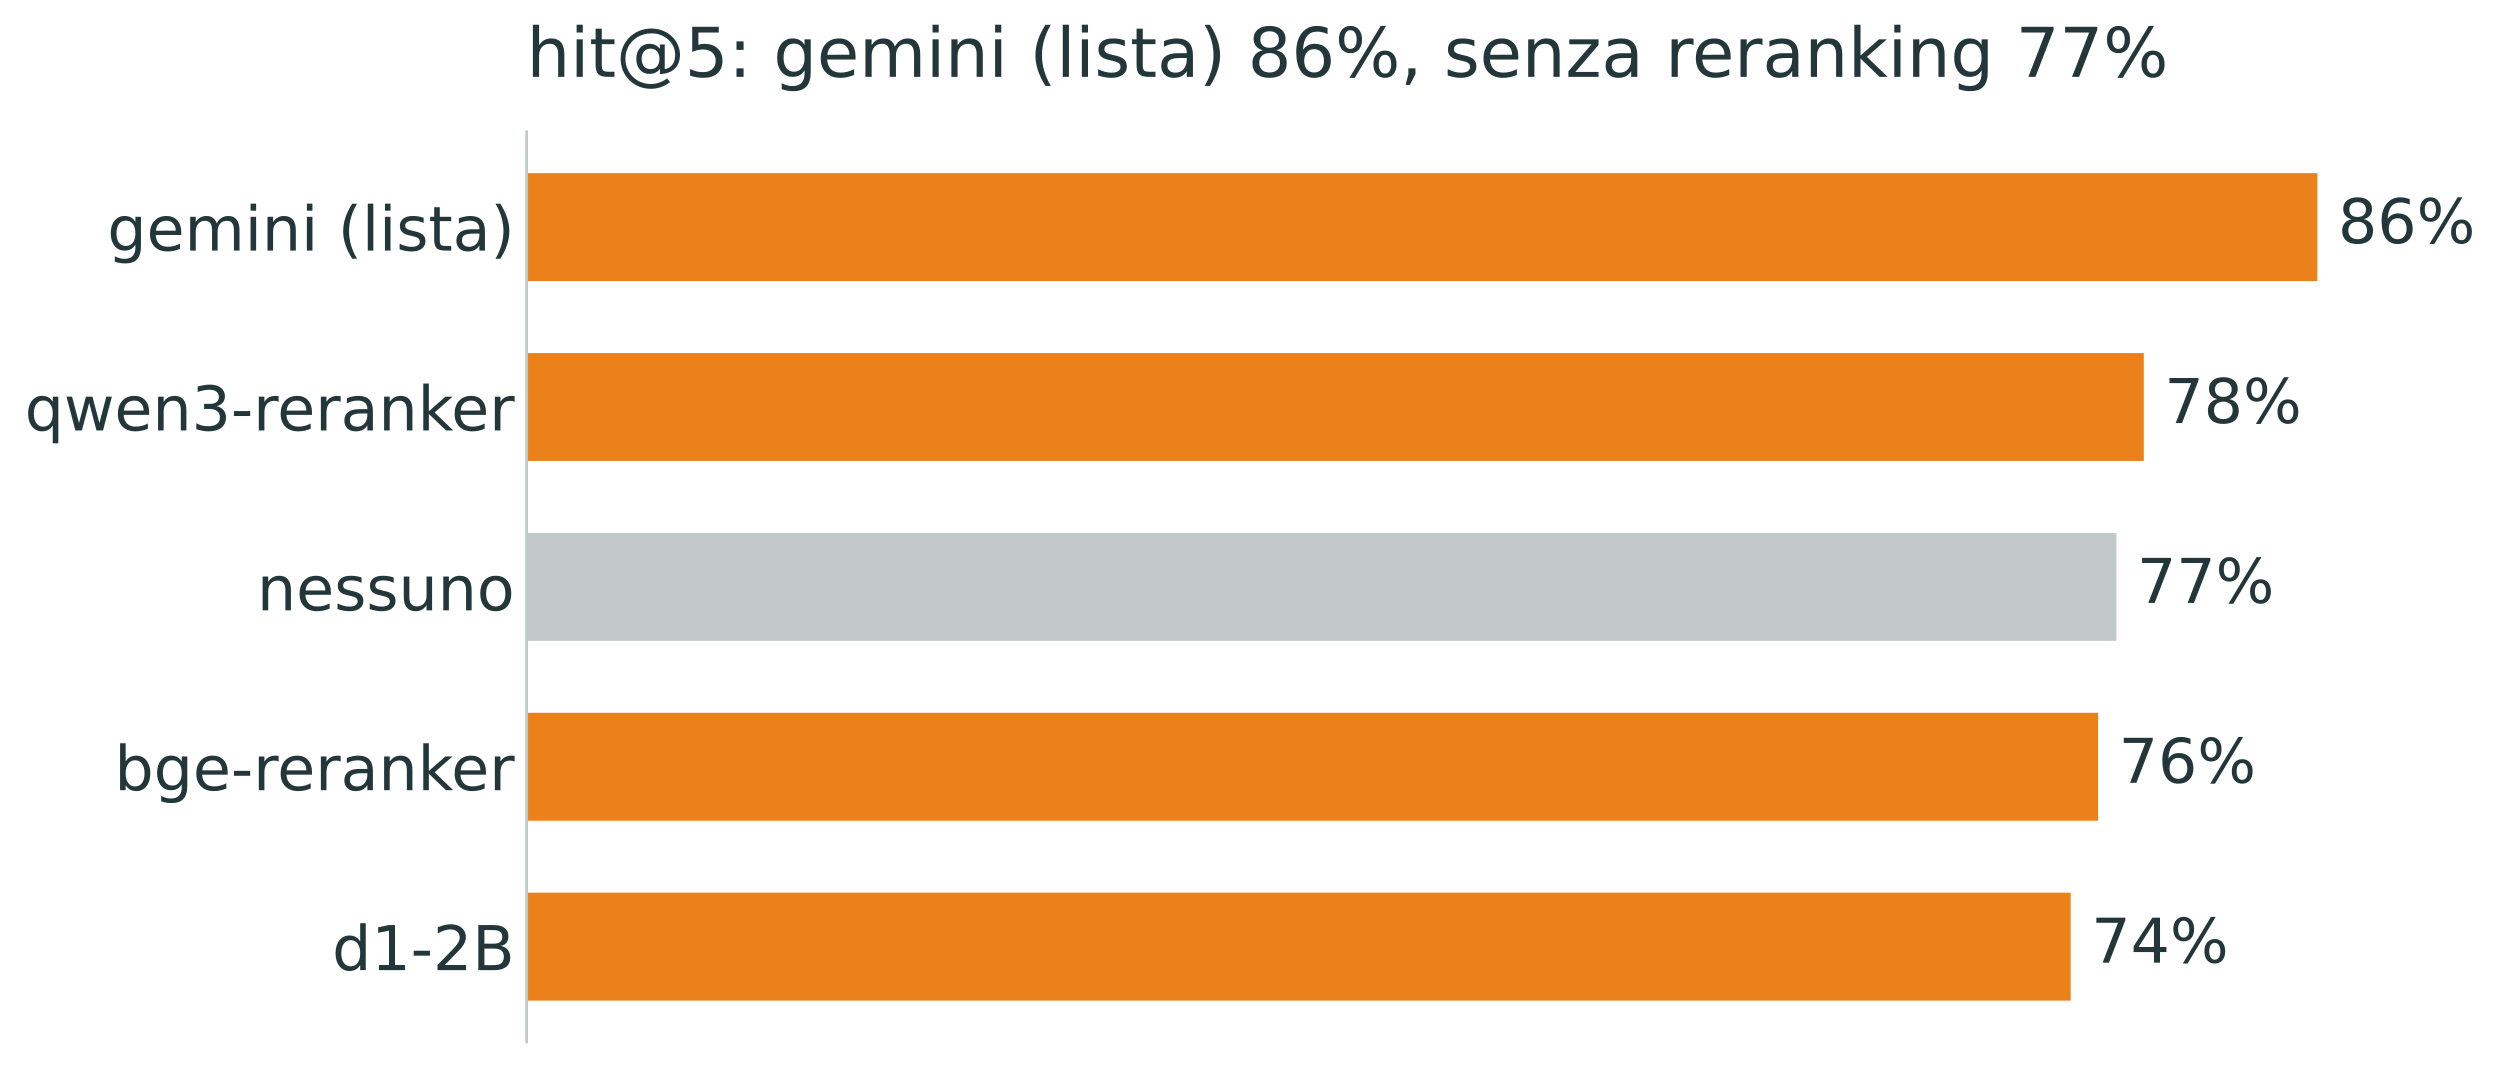
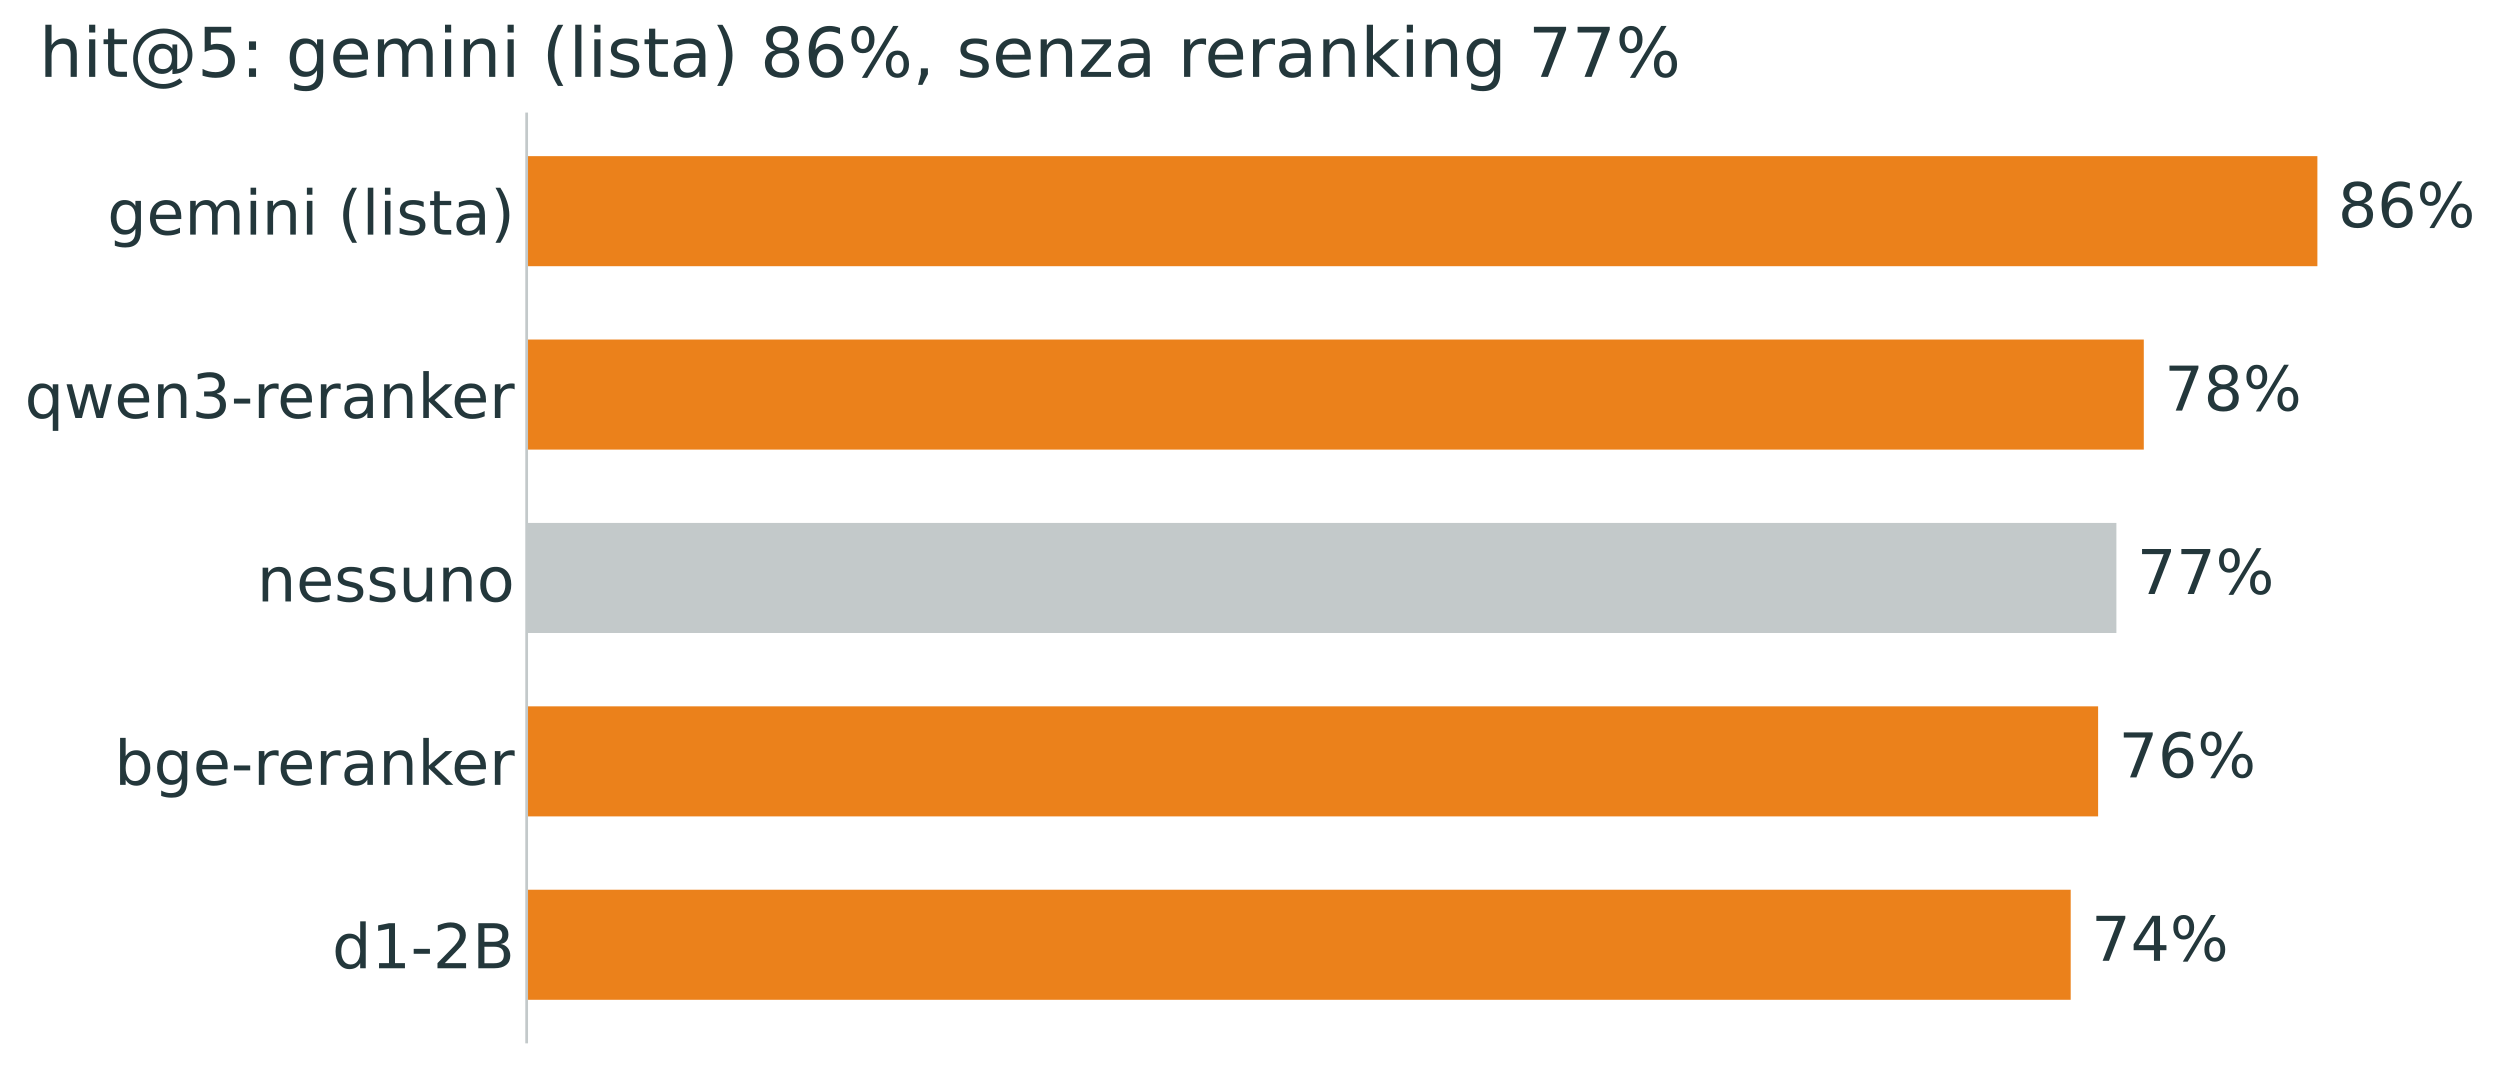
<svg xmlns="http://www.w3.org/2000/svg" xmlns:xlink="http://www.w3.org/1999/xlink" width="728.421pt" height="310.8pt" viewBox="0 0 728.421 310.8" version="1.1">
  <defs>
    <style type="text/css">*{stroke-linejoin: round; stroke-linecap: butt}</style>
  </defs>
  <g id="figure_1">
    <g id="patch_1">
      <path d="M 0 310.8  L 728.421 310.8  L 728.421 0  L 0 0  L 0 310.8  z " style="fill: none" />
    </g>
    <g id="axes_1">
      <g id="patch_2">
-         <path d="M 153.451 303.6  L 701.302 303.6  L 701.302 38.397  L 153.451 38.397  L 153.451 303.6  z " style="fill: none" />
+         <path d="M 153.451 303.6  L 701.302 303.6  L 701.302 33.202  L 153.451 33.202  L 153.451 303.6  z " style="fill: none" />
      </g>
      <g id="patch_3">
-         <path d="M 153.451 50.452  L 675.214 50.452  L 675.214 81.898  L 153.451 81.898  z " clip-path="url(#p392d5b519f)" style="fill: #eb811b" />
+         <path d="M 153.451 45.493  L 675.214 45.493  L 675.214 77.556  L 153.451 77.556  z " clip-path="url(#pfc46cd09df)" style="fill: #eb811b" />
      </g>
      <g id="patch_4">
-         <path d="M 153.451 102.863  L 624.635 102.863  L 624.635 134.31  L 153.451 134.31  z " clip-path="url(#p392d5b519f)" style="fill: #eb811b" />
+         <path d="M 153.451 98.931  L 624.635 98.931  L 624.635 130.994  L 153.451 130.994  z " clip-path="url(#pfc46cd09df)" style="fill: #eb811b" />
      </g>
      <g id="patch_5">
-         <path d="M 153.451 155.275  L 616.649 155.275  L 616.649 186.722  L 153.451 186.722  z " clip-path="url(#p392d5b519f)" style="fill: #c3c9ca" />
+         <path d="M 153.451 152.369  L 616.649 152.369  L 616.649 184.432  L 153.451 184.432  z " clip-path="url(#pfc46cd09df)" style="fill: #c3c9ca" />
      </g>
      <g id="patch_6">
-         <path d="M 153.451 207.686  L 611.324 207.686  L 611.324 239.133  L 153.451 239.133  z " clip-path="url(#p392d5b519f)" style="fill: #eb811b" />
+         <path d="M 153.451 205.808  L 611.324 205.808  L 611.324 237.87  L 153.451 237.87  z " clip-path="url(#pfc46cd09df)" style="fill: #eb811b" />
      </g>
      <g id="patch_7">
-         <path d="M 153.451 260.098  L 603.338 260.098  L 603.338 291.545  L 153.451 291.545  z " clip-path="url(#p392d5b519f)" style="fill: #eb811b" />
+         <path d="M 153.451 259.246  L 603.338 259.246  L 603.338 291.309  L 153.451 291.309  z " clip-path="url(#pfc46cd09df)" style="fill: #eb811b" />
      </g>
      <g id="matplotlib.axis_1">
        <g id="ytick_1">
          <g id="line2d_1" />
          <g id="text_1">
-             <g style="fill: #23373b" transform="translate(31.275 73.01361) scale(0.18 -0.18)">
+             <g style="fill: #23373b" transform="translate(31.275 68.3629) scale(0.18 -0.18)">
              <defs>
                <path id="DejaVuSans-4a" d="M 2906 1791  Q 2906 2416 2648 2759  Q 2391 3103 1925 3103  Q 1463 3103 1205 2759  Q 947 2416 947 1791  Q 947 1169 1205 825  Q 1463 481 1925 481  Q 2391 481 2648 825  Q 2906 1169 2906 1791  z M 3481 434  Q 3481 -459 3084 -895  Q 2688 -1331 1869 -1331  Q 1566 -1331 1297 -1286  Q 1028 -1241 775 -1147  L 775 -588  Q 1028 -725 1275 -790  Q 1522 -856 1778 -856  Q 2344 -856 2625 -561  Q 2906 -266 2906 331  L 2906 616  Q 2728 306 2450 153  Q 2172 0 1784 0  Q 1141 0 747 490  Q 353 981 353 1791  Q 353 2603 747 3093  Q 1141 3584 1784 3584  Q 2172 3584 2450 3431  Q 2728 3278 2906 2969  L 2906 3500  L 3481 3500  L 3481 434  z " transform="scale(0.015625)" />
                <path id="DejaVuSans-48" d="M 3597 1894  L 3597 1613  L 953 1613  Q 991 1019 1311 708  Q 1631 397 2203 397  Q 2534 397 2845 478  Q 3156 559 3463 722  L 3463 178  Q 3153 47 2828 -22  Q 2503 -91 2169 -91  Q 1331 -91 842 396  Q 353 884 353 1716  Q 353 2575 817 3079  Q 1281 3584 2069 3584  Q 2775 3584 3186 3129  Q 3597 2675 3597 1894  z M 3022 2063  Q 3016 2534 2758 2815  Q 2500 3097 2075 3097  Q 1594 3097 1305 2825  Q 1016 2553 972 2059  L 3022 2063  z " transform="scale(0.015625)" />
                <path id="DejaVuSans-50" d="M 3328 2828  Q 3544 3216 3844 3400  Q 4144 3584 4550 3584  Q 5097 3584 5394 3201  Q 5691 2819 5691 2113  L 5691 0  L 5113 0  L 5113 2094  Q 5113 2597 4934 2840  Q 4756 3084 4391 3084  Q 3944 3084 3684 2787  Q 3425 2491 3425 1978  L 3425 0  L 2847 0  L 2847 2094  Q 2847 2600 2669 2842  Q 2491 3084 2119 3084  Q 1678 3084 1418 2786  Q 1159 2488 1159 1978  L 1159 0  L 581 0  L 581 3500  L 1159 3500  L 1159 2956  Q 1356 3278 1631 3431  Q 1906 3584 2284 3584  Q 2666 3584 2933 3390  Q 3200 3197 3328 2828  z " transform="scale(0.015625)" />
                <path id="DejaVuSans-4c" d="M 603 3500  L 1178 3500  L 1178 0  L 603 0  L 603 3500  z M 603 4863  L 1178 4863  L 1178 4134  L 603 4134  L 603 4863  z " transform="scale(0.015625)" />
                <path id="DejaVuSans-51" d="M 3513 2113  L 3513 0  L 2938 0  L 2938 2094  Q 2938 2591 2744 2837  Q 2550 3084 2163 3084  Q 1697 3084 1428 2787  Q 1159 2491 1159 1978  L 1159 0  L 581 0  L 581 3500  L 1159 3500  L 1159 2956  Q 1366 3272 1645 3428  Q 1925 3584 2291 3584  Q 2894 3584 3203 3211  Q 3513 2838 3513 2113  z " transform="scale(0.015625)" />
                <path id="DejaVuSans-3" transform="scale(0.015625)" />
                <path id="DejaVuSans-b" d="M 1984 4856  Q 1566 4138 1362 3434  Q 1159 2731 1159 2009  Q 1159 1288 1364 580  Q 1569 -128 1984 -844  L 1484 -844  Q 1016 -109 783 600  Q 550 1309 550 2009  Q 550 2706 781 3412  Q 1013 4119 1484 4856  L 1984 4856  z " transform="scale(0.015625)" />
                <path id="DejaVuSans-4f" d="M 603 4863  L 1178 4863  L 1178 0  L 603 0  L 603 4863  z " transform="scale(0.015625)" />
                <path id="DejaVuSans-56" d="M 2834 3397  L 2834 2853  Q 2591 2978 2328 3040  Q 2066 3103 1784 3103  Q 1356 3103 1142 2972  Q 928 2841 928 2578  Q 928 2378 1081 2264  Q 1234 2150 1697 2047  L 1894 2003  Q 2506 1872 2764 1633  Q 3022 1394 3022 966  Q 3022 478 2636 193  Q 2250 -91 1575 -91  Q 1294 -91 989 -36  Q 684 19 347 128  L 347 722  Q 666 556 975 473  Q 1284 391 1588 391  Q 1994 391 2212 530  Q 2431 669 2431 922  Q 2431 1156 2273 1281  Q 2116 1406 1581 1522  L 1381 1569  Q 847 1681 609 1914  Q 372 2147 372 2553  Q 372 3047 722 3315  Q 1072 3584 1716 3584  Q 2034 3584 2315 3537  Q 2597 3491 2834 3397  z " transform="scale(0.015625)" />
                <path id="DejaVuSans-57" d="M 1172 4494  L 1172 3500  L 2356 3500  L 2356 3053  L 1172 3053  L 1172 1153  Q 1172 725 1289 603  Q 1406 481 1766 481  L 2356 481  L 2356 0  L 1766 0  Q 1100 0 847 248  Q 594 497 594 1153  L 594 3053  L 172 3053  L 172 3500  L 594 3500  L 594 4494  L 1172 4494  z " transform="scale(0.015625)" />
                <path id="DejaVuSans-44" d="M 2194 1759  Q 1497 1759 1228 1600  Q 959 1441 959 1056  Q 959 750 1161 570  Q 1363 391 1709 391  Q 2188 391 2477 730  Q 2766 1069 2766 1631  L 2766 1759  L 2194 1759  z M 3341 1997  L 3341 0  L 2766 0  L 2766 531  Q 2569 213 2275 61  Q 1981 -91 1556 -91  Q 1019 -91 701 211  Q 384 513 384 1019  Q 384 1609 779 1909  Q 1175 2209 1959 2209  L 2766 2209  L 2766 2266  Q 2766 2663 2505 2880  Q 2244 3097 1772 3097  Q 1472 3097 1187 3025  Q 903 2953 641 2809  L 641 3341  Q 956 3463 1253 3523  Q 1550 3584 1831 3584  Q 2591 3584 2966 3190  Q 3341 2797 3341 1997  z " transform="scale(0.015625)" />
                <path id="DejaVuSans-c" d="M 513 4856  L 1013 4856  Q 1481 4119 1714 3412  Q 1947 2706 1947 2009  Q 1947 1309 1714 600  Q 1481 -109 1013 -844  L 513 -844  Q 928 -128 1133 580  Q 1338 1288 1338 2009  Q 1338 2731 1133 3434  Q 928 4138 513 4856  z " transform="scale(0.015625)" />
              </defs>
              <use xlink:href="#DejaVuSans-4a" />
              <use xlink:href="#DejaVuSans-48" transform="translate(63.48438 0)" />
              <use xlink:href="#DejaVuSans-50" transform="translate(125.0156 0)" />
              <use xlink:href="#DejaVuSans-4c" transform="translate(222.4219 0)" />
              <use xlink:href="#DejaVuSans-51" transform="translate(250.2031 0)" />
              <use xlink:href="#DejaVuSans-4c" transform="translate(313.5781 0)" />
              <use xlink:href="#DejaVuSans-3" transform="translate(341.3594 0)" />
              <use xlink:href="#DejaVuSans-b" transform="translate(373.1406 0)" />
              <use xlink:href="#DejaVuSans-4f" transform="translate(412.1562 0)" />
              <use xlink:href="#DejaVuSans-4c" transform="translate(439.9375 0)" />
              <use xlink:href="#DejaVuSans-56" transform="translate(467.7188 0)" />
              <use xlink:href="#DejaVuSans-57" transform="translate(519.8125 0)" />
              <use xlink:href="#DejaVuSans-44" transform="translate(559.0156 0)" />
              <use xlink:href="#DejaVuSans-c" transform="translate(620.2969 0)" />
            </g>
          </g>
        </g>
        <g id="ytick_2">
          <g id="line2d_2" />
          <g id="text_2">
-             <g style="fill: #23373b" transform="translate(7.2 125.4252) scale(0.18 -0.18)">
+             <g style="fill: #23373b" transform="translate(7.2 121.8011) scale(0.18 -0.18)">
              <defs>
                <path id="DejaVuSans-54" d="M 947 1747  Q 947 1113 1208 752  Q 1469 391 1925 391  Q 2381 391 2643 752  Q 2906 1113 2906 1747  Q 2906 2381 2643 2742  Q 2381 3103 1925 3103  Q 1469 3103 1208 2742  Q 947 2381 947 1747  z M 2906 525  Q 2725 213 2448 61  Q 2172 -91 1784 -91  Q 1150 -91 751 415  Q 353 922 353 1747  Q 353 2572 751 3078  Q 1150 3584 1784 3584  Q 2172 3584 2448 3432  Q 2725 3281 2906 2969  L 2906 3500  L 3481 3500  L 3481 -1331  L 2906 -1331  L 2906 525  z " transform="scale(0.015625)" />
                <path id="DejaVuSans-5a" d="M 269 3500  L 844 3500  L 1563 769  L 2278 3500  L 2956 3500  L 3675 769  L 4391 3500  L 4966 3500  L 4050 0  L 3372 0  L 2619 2869  L 1863 0  L 1184 0  L 269 3500  z " transform="scale(0.015625)" />
                <path id="DejaVuSans-16" d="M 2597 2516  Q 3050 2419 3304 2112  Q 3559 1806 3559 1356  Q 3559 666 3084 287  Q 2609 -91 1734 -91  Q 1441 -91 1130 -33  Q 819 25 488 141  L 488 750  Q 750 597 1062 519  Q 1375 441 1716 441  Q 2309 441 2620 675  Q 2931 909 2931 1356  Q 2931 1769 2642 2001  Q 2353 2234 1838 2234  L 1294 2234  L 1294 2753  L 1863 2753  Q 2328 2753 2575 2939  Q 2822 3125 2822 3475  Q 2822 3834 2567 4026  Q 2313 4219 1838 4219  Q 1578 4219 1281 4162  Q 984 4106 628 3988  L 628 4550  Q 988 4650 1302 4700  Q 1616 4750 1894 4750  Q 2613 4750 3031 4423  Q 3450 4097 3450 3541  Q 3450 3153 3228 2886  Q 3006 2619 2597 2516  z " transform="scale(0.015625)" />
                <path id="DejaVuSans-10" d="M 313 2009  L 1997 2009  L 1997 1497  L 313 1497  L 313 2009  z " transform="scale(0.015625)" />
                <path id="DejaVuSans-55" d="M 2631 2963  Q 2534 3019 2420 3045  Q 2306 3072 2169 3072  Q 1681 3072 1420 2755  Q 1159 2438 1159 1844  L 1159 0  L 581 0  L 581 3500  L 1159 3500  L 1159 2956  Q 1341 3275 1631 3429  Q 1922 3584 2338 3584  Q 2397 3584 2469 3576  Q 2541 3569 2628 3553  L 2631 2963  z " transform="scale(0.015625)" />
                <path id="DejaVuSans-4e" d="M 581 4863  L 1159 4863  L 1159 1991  L 2875 3500  L 3609 3500  L 1753 1863  L 3688 0  L 2938 0  L 1159 1709  L 1159 0  L 581 0  L 581 4863  z " transform="scale(0.015625)" />
              </defs>
              <use xlink:href="#DejaVuSans-54" />
              <use xlink:href="#DejaVuSans-5a" transform="translate(63.48438 0)" />
              <use xlink:href="#DejaVuSans-48" transform="translate(145.2656 0)" />
              <use xlink:href="#DejaVuSans-51" transform="translate(206.7969 0)" />
              <use xlink:href="#DejaVuSans-16" transform="translate(270.1719 0)" />
              <use xlink:href="#DejaVuSans-10" transform="translate(333.7969 0)" />
              <use xlink:href="#DejaVuSans-55" transform="translate(369.875 0)" />
              <use xlink:href="#DejaVuSans-48" transform="translate(408.7812 0)" />
              <use xlink:href="#DejaVuSans-55" transform="translate(470.3125 0)" />
              <use xlink:href="#DejaVuSans-44" transform="translate(511.4219 0)" />
              <use xlink:href="#DejaVuSans-51" transform="translate(572.7031 0)" />
              <use xlink:href="#DejaVuSans-4e" transform="translate(636.0781 0)" />
              <use xlink:href="#DejaVuSans-48" transform="translate(690.4219 0)" />
              <use xlink:href="#DejaVuSans-55" transform="translate(751.9531 0)" />
            </g>
          </g>
        </g>
        <g id="ytick_3">
          <g id="line2d_3" />
          <g id="text_3">
-             <g style="fill: #23373b" transform="translate(74.88563 177.8361) scale(0.18 -0.18)">
+             <g style="fill: #23373b" transform="translate(74.88563 175.2387) scale(0.18 -0.18)">
              <defs>
                <path id="DejaVuSans-58" d="M 544 1381  L 544 3500  L 1119 3500  L 1119 1403  Q 1119 906 1312 657  Q 1506 409 1894 409  Q 2359 409 2629 706  Q 2900 1003 2900 1516  L 2900 3500  L 3475 3500  L 3475 0  L 2900 0  L 2900 538  Q 2691 219 2414 64  Q 2138 -91 1772 -91  Q 1169 -91 856 284  Q 544 659 544 1381  z M 1991 3584  L 1991 3584  z " transform="scale(0.015625)" />
                <path id="DejaVuSans-52" d="M 1959 3097  Q 1497 3097 1228 2736  Q 959 2375 959 1747  Q 959 1119 1226 758  Q 1494 397 1959 397  Q 2419 397 2687 759  Q 2956 1122 2956 1747  Q 2956 2369 2687 2733  Q 2419 3097 1959 3097  z M 1959 3584  Q 2709 3584 3137 3096  Q 3566 2609 3566 1747  Q 3566 888 3137 398  Q 2709 -91 1959 -91  Q 1206 -91 779 398  Q 353 888 353 1747  Q 353 2609 779 3096  Q 1206 3584 1959 3584  z " transform="scale(0.015625)" />
              </defs>
              <use xlink:href="#DejaVuSans-51" />
              <use xlink:href="#DejaVuSans-48" transform="translate(63.375 0)" />
              <use xlink:href="#DejaVuSans-56" transform="translate(124.9062 0)" />
              <use xlink:href="#DejaVuSans-56" transform="translate(177 0)" />
              <use xlink:href="#DejaVuSans-58" transform="translate(229.0938 0)" />
              <use xlink:href="#DejaVuSans-51" transform="translate(292.4688 0)" />
              <use xlink:href="#DejaVuSans-52" transform="translate(355.8438 0)" />
            </g>
          </g>
        </g>
        <g id="ytick_4">
          <g id="line2d_4" />
          <g id="text_4">
-             <g style="fill: #23373b" transform="translate(33.35344 230.2484) scale(0.18 -0.18)">
+             <g style="fill: #23373b" transform="translate(33.35344 228.6776) scale(0.18 -0.18)">
              <defs>
                <path id="DejaVuSans-45" d="M 3116 1747  Q 3116 2381 2855 2742  Q 2594 3103 2138 3103  Q 1681 3103 1420 2742  Q 1159 2381 1159 1747  Q 1159 1113 1420 752  Q 1681 391 2138 391  Q 2594 391 2855 752  Q 3116 1113 3116 1747  z M 1159 2969  Q 1341 3281 1617 3432  Q 1894 3584 2278 3584  Q 2916 3584 3314 3078  Q 3713 2572 3713 1747  Q 3713 922 3314 415  Q 2916 -91 2278 -91  Q 1894 -91 1617 61  Q 1341 213 1159 525  L 1159 0  L 581 0  L 581 4863  L 1159 4863  L 1159 2969  z " transform="scale(0.015625)" />
              </defs>
              <use xlink:href="#DejaVuSans-45" />
              <use xlink:href="#DejaVuSans-4a" transform="translate(63.48438 0)" />
              <use xlink:href="#DejaVuSans-48" transform="translate(126.9688 0)" />
              <use xlink:href="#DejaVuSans-10" transform="translate(188.5 0)" />
              <use xlink:href="#DejaVuSans-55" transform="translate(224.5781 0)" />
              <use xlink:href="#DejaVuSans-48" transform="translate(263.4844 0)" />
              <use xlink:href="#DejaVuSans-55" transform="translate(325.0156 0)" />
              <use xlink:href="#DejaVuSans-44" transform="translate(366.125 0)" />
              <use xlink:href="#DejaVuSans-51" transform="translate(427.4062 0)" />
              <use xlink:href="#DejaVuSans-4e" transform="translate(490.7812 0)" />
              <use xlink:href="#DejaVuSans-48" transform="translate(545.125 0)" />
              <use xlink:href="#DejaVuSans-55" transform="translate(606.6562 0)" />
            </g>
          </g>
        </g>
        <g id="ytick_5">
          <g id="line2d_5" />
          <g id="text_5">
-             <g style="fill: #23373b" transform="translate(96.77531 282.66) scale(0.18 -0.18)">
+             <g style="fill: #23373b" transform="translate(96.77531 282.1158) scale(0.18 -0.18)">
              <defs>
                <path id="DejaVuSans-47" d="M 2906 2969  L 2906 4863  L 3481 4863  L 3481 0  L 2906 0  L 2906 525  Q 2725 213 2448 61  Q 2172 -91 1784 -91  Q 1150 -91 751 415  Q 353 922 353 1747  Q 353 2572 751 3078  Q 1150 3584 1784 3584  Q 2172 3584 2448 3432  Q 2725 3281 2906 2969  z M 947 1747  Q 947 1113 1208 752  Q 1469 391 1925 391  Q 2381 391 2643 752  Q 2906 1113 2906 1747  Q 2906 2381 2643 2742  Q 2381 3103 1925 3103  Q 1469 3103 1208 2742  Q 947 2381 947 1747  z " transform="scale(0.015625)" />
                <path id="DejaVuSans-14" d="M 794 531  L 1825 531  L 1825 4091  L 703 3866  L 703 4441  L 1819 4666  L 2450 4666  L 2450 531  L 3481 531  L 3481 0  L 794 0  L 794 531  z " transform="scale(0.015625)" />
                <path id="DejaVuSans-15" d="M 1228 531  L 3431 531  L 3431 0  L 469 0  L 469 531  Q 828 903 1448 1529  Q 2069 2156 2228 2338  Q 2531 2678 2651 2914  Q 2772 3150 2772 3378  Q 2772 3750 2511 3984  Q 2250 4219 1831 4219  Q 1534 4219 1204 4116  Q 875 4013 500 3803  L 500 4441  Q 881 4594 1212 4672  Q 1544 4750 1819 4750  Q 2544 4750 2975 4387  Q 3406 4025 3406 3419  Q 3406 3131 3298 2873  Q 3191 2616 2906 2266  Q 2828 2175 2409 1742  Q 1991 1309 1228 531  z " transform="scale(0.015625)" />
                <path id="DejaVuSans-25" d="M 1259 2228  L 1259 519  L 2272 519  Q 2781 519 3026 730  Q 3272 941 3272 1375  Q 3272 1813 3026 2020  Q 2781 2228 2272 2228  L 1259 2228  z M 1259 4147  L 1259 2741  L 2194 2741  Q 2656 2741 2882 2914  Q 3109 3088 3109 3444  Q 3109 3797 2882 3972  Q 2656 4147 2194 4147  L 1259 4147  z M 628 4666  L 2241 4666  Q 2963 4666 3353 4366  Q 3744 4066 3744 3513  Q 3744 3084 3544 2831  Q 3344 2578 2956 2516  Q 3422 2416 3680 2098  Q 3938 1781 3938 1306  Q 3938 681 3513 340  Q 3088 0 2303 0  L 628 0  L 628 4666  z " transform="scale(0.015625)" />
              </defs>
              <use xlink:href="#DejaVuSans-47" />
              <use xlink:href="#DejaVuSans-14" transform="translate(63.48438 0)" />
              <use xlink:href="#DejaVuSans-10" transform="translate(127.1094 0)" />
              <use xlink:href="#DejaVuSans-15" transform="translate(163.1875 0)" />
              <use xlink:href="#DejaVuSans-25" transform="translate(226.8125 0)" />
            </g>
          </g>
        </g>
      </g>
      <g id="patch_8">
-         <path d="M 153.451 303.6  L 153.451 38.397  " style="fill: none; stroke: #c3c9ca; stroke-width: 0.8; stroke-linejoin: miter; stroke-linecap: square" />
+         <path d="M 153.451 303.6  L 153.451 33.202  " style="fill: none; stroke: #c3c9ca; stroke-width: 0.8; stroke-linejoin: miter; stroke-linecap: square" />
      </g>
      <g id="text_6">
-         <g style="fill: #23373b" transform="translate(681.2137 70.8508) scale(0.18 -0.18)">
+         <g style="fill: #23373b" transform="translate(681.2137 66.20009) scale(0.18 -0.18)">
          <defs>
            <path id="DejaVuSans-1b" d="M 2034 2216  Q 1584 2216 1326 1975  Q 1069 1734 1069 1313  Q 1069 891 1326 650  Q 1584 409 2034 409  Q 2484 409 2743 651  Q 3003 894 3003 1313  Q 3003 1734 2745 1975  Q 2488 2216 2034 2216  z M 1403 2484  Q 997 2584 770 2862  Q 544 3141 544 3541  Q 544 4100 942 4425  Q 1341 4750 2034 4750  Q 2731 4750 3128 4425  Q 3525 4100 3525 3541  Q 3525 3141 3298 2862  Q 3072 2584 2669 2484  Q 3125 2378 3379 2068  Q 3634 1759 3634 1313  Q 3634 634 3220 271  Q 2806 -91 2034 -91  Q 1263 -91 848 271  Q 434 634 434 1313  Q 434 1759 690 2068  Q 947 2378 1403 2484  z M 1172 3481  Q 1172 3119 1398 2916  Q 1625 2713 2034 2713  Q 2441 2713 2670 2916  Q 2900 3119 2900 3481  Q 2900 3844 2670 4047  Q 2441 4250 2034 4250  Q 1625 4250 1398 4047  Q 1172 3844 1172 3481  z " transform="scale(0.015625)" />
            <path id="DejaVuSans-19" d="M 2113 2584  Q 1688 2584 1439 2293  Q 1191 2003 1191 1497  Q 1191 994 1439 701  Q 1688 409 2113 409  Q 2538 409 2786 701  Q 3034 994 3034 1497  Q 3034 2003 2786 2293  Q 2538 2584 2113 2584  z M 3366 4563  L 3366 3988  Q 3128 4100 2886 4159  Q 2644 4219 2406 4219  Q 1781 4219 1451 3797  Q 1122 3375 1075 2522  Q 1259 2794 1537 2939  Q 1816 3084 2150 3084  Q 2853 3084 3261 2657  Q 3669 2231 3669 1497  Q 3669 778 3244 343  Q 2819 -91 2113 -91  Q 1303 -91 875 529  Q 447 1150 447 2328  Q 447 3434 972 4092  Q 1497 4750 2381 4750  Q 2619 4750 2861 4703  Q 3103 4656 3366 4563  z " transform="scale(0.015625)" />
            <path id="DejaVuSans-8" d="M 4653 2053  Q 4381 2053 4226 1822  Q 4072 1591 4072 1178  Q 4072 772 4226 539  Q 4381 306 4653 306  Q 4919 306 5073 539  Q 5228 772 5228 1178  Q 5228 1588 5073 1820  Q 4919 2053 4653 2053  z M 4653 2450  Q 5147 2450 5437 2106  Q 5728 1763 5728 1178  Q 5728 594 5436 251  Q 5144 -91 4653 -91  Q 4153 -91 3862 251  Q 3572 594 3572 1178  Q 3572 1766 3864 2108  Q 4156 2450 4653 2450  z M 1428 4353  Q 1159 4353 1004 4120  Q 850 3888 850 3481  Q 850 3069 1003 2837  Q 1156 2606 1428 2606  Q 1700 2606 1854 2837  Q 2009 3069 2009 3481  Q 2009 3884 1853 4118  Q 1697 4353 1428 4353  z M 4250 4750  L 4750 4750  L 1831 -91  L 1331 -91  L 4250 4750  z M 1428 4750  Q 1922 4750 2215 4408  Q 2509 4066 2509 3481  Q 2509 2891 2217 2550  Q 1925 2209 1428 2209  Q 931 2209 642 2551  Q 353 2894 353 3481  Q 353 4063 643 4406  Q 934 4750 1428 4750  z " transform="scale(0.015625)" />
          </defs>
          <use xlink:href="#DejaVuSans-1b" />
          <use xlink:href="#DejaVuSans-19" transform="translate(63.625 0)" />
          <use xlink:href="#DejaVuSans-8" transform="translate(127.25 0)" />
        </g>
      </g>
      <g id="text_7">
-         <g style="fill: #23373b" transform="translate(630.6347 123.2624) scale(0.18 -0.18)">
+         <g style="fill: #23373b" transform="translate(630.6347 119.6383) scale(0.18 -0.18)">
          <defs>
            <path id="DejaVuSans-1a" d="M 525 4666  L 3525 4666  L 3525 4397  L 1831 0  L 1172 0  L 2766 4134  L 525 4134  L 525 4666  z " transform="scale(0.015625)" />
          </defs>
          <use xlink:href="#DejaVuSans-1a" />
          <use xlink:href="#DejaVuSans-1b" transform="translate(63.625 0)" />
          <use xlink:href="#DejaVuSans-8" transform="translate(127.25 0)" />
        </g>
      </g>
      <g id="text_8">
-         <g style="fill: #23373b" transform="translate(622.6485 175.674) scale(0.18 -0.18)">
+         <g style="fill: #23373b" transform="translate(622.6485 173.0766) scale(0.18 -0.18)">
          <use xlink:href="#DejaVuSans-1a" />
          <use xlink:href="#DejaVuSans-1a" transform="translate(63.625 0)" />
          <use xlink:href="#DejaVuSans-8" transform="translate(127.25 0)" />
        </g>
      </g>
      <g id="text_9">
-         <g style="fill: #23373b" transform="translate(617.3244 228.0856) scale(0.18 -0.18)">
+         <g style="fill: #23373b" transform="translate(617.3244 226.5148) scale(0.18 -0.18)">
          <use xlink:href="#DejaVuSans-1a" />
          <use xlink:href="#DejaVuSans-19" transform="translate(63.625 0)" />
          <use xlink:href="#DejaVuSans-8" transform="translate(127.25 0)" />
        </g>
      </g>
      <g id="text_10">
-         <g style="fill: #23373b" transform="translate(609.3382 280.4972) scale(0.18 -0.18)">
+         <g style="fill: #23373b" transform="translate(609.3382 279.953) scale(0.18 -0.18)">
          <defs>
            <path id="DejaVuSans-17" d="M 2419 4116  L 825 1625  L 2419 1625  L 2419 4116  z M 2253 4666  L 3047 4666  L 3047 1625  L 3713 1625  L 3713 1100  L 3047 1100  L 3047 0  L 2419 0  L 2419 1100  L 313 1100  L 313 1709  L 2253 4666  z " transform="scale(0.015625)" />
          </defs>
          <use xlink:href="#DejaVuSans-1a" />
          <use xlink:href="#DejaVuSans-17" transform="translate(63.625 0)" />
          <use xlink:href="#DejaVuSans-8" transform="translate(127.25 0)" />
        </g>
      </g>
-       <g id="text_11">
-         <g style="fill: #23373b" transform="translate(153.4512 22.39688) scale(0.2 -0.2)">
-           <defs>
-             <path id="DejaVuSans-4b" d="M 3513 2113  L 3513 0  L 2938 0  L 2938 2094  Q 2938 2591 2744 2837  Q 2550 3084 2163 3084  Q 1697 3084 1428 2787  Q 1159 2491 1159 1978  L 1159 0  L 581 0  L 581 4863  L 1159 4863  L 1159 2956  Q 1366 3272 1645 3428  Q 1925 3584 2291 3584  Q 2894 3584 3203 3211  Q 3513 2838 3513 2113  z " transform="scale(0.015625)" />
-             <path id="DejaVuSans-23" d="M 2381 1678  Q 2381 1231 2603 976  Q 2825 722 3213 722  Q 3597 722 3817 978  Q 4038 1234 4038 1678  Q 4038 2116 3813 2373  Q 3588 2631 3206 2631  Q 2828 2631 2604 2375  Q 2381 2119 2381 1678  z M 4084 744  Q 3897 503 3655 389  Q 3413 275 3091 275  Q 2553 275 2217 664  Q 1881 1053 1881 1678  Q 1881 2303 2218 2693  Q 2556 3084 3091 3084  Q 3413 3084 3656 2967  Q 3900 2850 4084 2613  L 4084 3022  L 4531 3022  L 4531 722  Q 4988 791 5245 1139  Q 5503 1488 5503 2041  Q 5503 2375 5404 2669  Q 5306 2963 5106 3213  Q 4781 3622 4314 3839  Q 3847 4056 3297 4056  Q 2913 4056 2559 3954  Q 2206 3853 1906 3653  Q 1416 3334 1139 2817  Q 863 2300 863 1697  Q 863 1200 1042 765  Q 1222 331 1563 0  Q 1891 -325 2322 -495  Q 2753 -666 3244 -666  Q 3647 -666 4036 -530  Q 4425 -394 4750 -141  L 5031 -488  Q 4641 -791 4180 -952  Q 3719 -1113 3244 -1113  Q 2666 -1113 2153 -908  Q 1641 -703 1241 -313  Q 841 78 631 592  Q 422 1106 422 1697  Q 422 2266 634 2781  Q 847 3297 1241 3688  Q 1644 4084 2172 4295  Q 2700 4506 3291 4506  Q 3953 4506 4520 4234  Q 5088 3963 5472 3463  Q 5706 3156 5829 2797  Q 5953 2438 5953 2053  Q 5953 1231 5456 756  Q 4959 281 4084 263  L 4084 744  z " transform="scale(0.015625)" />
-             <path id="DejaVuSans-18" d="M 691 4666  L 3169 4666  L 3169 4134  L 1269 4134  L 1269 2991  Q 1406 3038 1543 3061  Q 1681 3084 1819 3084  Q 2600 3084 3056 2656  Q 3513 2228 3513 1497  Q 3513 744 3044 326  Q 2575 -91 1722 -91  Q 1428 -91 1123 -41  Q 819 9 494 109  L 494 744  Q 775 591 1075 516  Q 1375 441 1709 441  Q 2250 441 2565 725  Q 2881 1009 2881 1497  Q 2881 1984 2565 2268  Q 2250 2553 1709 2553  Q 1456 2553 1204 2497  Q 953 2441 691 2322  L 691 4666  z " transform="scale(0.015625)" />
-             <path id="DejaVuSans-1d" d="M 750 794  L 1409 794  L 1409 0  L 750 0  L 750 794  z M 750 3309  L 1409 3309  L 1409 2516  L 750 2516  L 750 3309  z " transform="scale(0.015625)" />
-             <path id="DejaVuSans-f" d="M 750 794  L 1409 794  L 1409 256  L 897 -744  L 494 -744  L 750 256  L 750 794  z " transform="scale(0.015625)" />
-             <path id="DejaVuSans-5d" d="M 353 3500  L 3084 3500  L 3084 2975  L 922 459  L 3084 459  L 3084 0  L 275 0  L 275 525  L 2438 3041  L 353 3041  L 353 3500  z " transform="scale(0.015625)" />
-           </defs>
-           <use xlink:href="#DejaVuSans-4b" />
-           <use xlink:href="#DejaVuSans-4c" transform="translate(63.375 0)" />
-           <use xlink:href="#DejaVuSans-57" transform="translate(91.15625 0)" />
-           <use xlink:href="#DejaVuSans-23" transform="translate(130.3594 0)" />
-           <use xlink:href="#DejaVuSans-18" transform="translate(230.3594 0)" />
-           <use xlink:href="#DejaVuSans-1d" transform="translate(293.9844 0)" />
-           <use xlink:href="#DejaVuSans-3" transform="translate(327.6719 0)" />
-           <use xlink:href="#DejaVuSans-4a" transform="translate(359.4531 0)" />
-           <use xlink:href="#DejaVuSans-48" transform="translate(422.9375 0)" />
-           <use xlink:href="#DejaVuSans-50" transform="translate(484.4688 0)" />
-           <use xlink:href="#DejaVuSans-4c" transform="translate(581.875 0)" />
-           <use xlink:href="#DejaVuSans-51" transform="translate(609.6562 0)" />
-           <use xlink:href="#DejaVuSans-4c" transform="translate(673.0312 0)" />
-           <use xlink:href="#DejaVuSans-3" transform="translate(700.8125 0)" />
-           <use xlink:href="#DejaVuSans-b" transform="translate(732.5938 0)" />
-           <use xlink:href="#DejaVuSans-4f" transform="translate(771.6094 0)" />
-           <use xlink:href="#DejaVuSans-4c" transform="translate(799.3906 0)" />
-           <use xlink:href="#DejaVuSans-56" transform="translate(827.1719 0)" />
-           <use xlink:href="#DejaVuSans-57" transform="translate(879.2656 0)" />
-           <use xlink:href="#DejaVuSans-44" transform="translate(918.4688 0)" />
-           <use xlink:href="#DejaVuSans-c" transform="translate(979.75 0)" />
-           <use xlink:href="#DejaVuSans-3" transform="translate(1018.766 0)" />
-           <use xlink:href="#DejaVuSans-1b" transform="translate(1050.547 0)" />
-           <use xlink:href="#DejaVuSans-19" transform="translate(1114.172 0)" />
-           <use xlink:href="#DejaVuSans-8" transform="translate(1177.797 0)" />
-           <use xlink:href="#DejaVuSans-f" transform="translate(1272.812 0)" />
-           <use xlink:href="#DejaVuSans-3" transform="translate(1304.594 0)" />
-           <use xlink:href="#DejaVuSans-56" transform="translate(1336.375 0)" />
-           <use xlink:href="#DejaVuSans-48" transform="translate(1388.469 0)" />
-           <use xlink:href="#DejaVuSans-51" transform="translate(1450 0)" />
-           <use xlink:href="#DejaVuSans-5d" transform="translate(1513.375 0)" />
-           <use xlink:href="#DejaVuSans-44" transform="translate(1565.859 0)" />
-           <use xlink:href="#DejaVuSans-3" transform="translate(1627.141 0)" />
-           <use xlink:href="#DejaVuSans-55" transform="translate(1658.922 0)" />
-           <use xlink:href="#DejaVuSans-48" transform="translate(1697.828 0)" />
-           <use xlink:href="#DejaVuSans-55" transform="translate(1759.359 0)" />
-           <use xlink:href="#DejaVuSans-44" transform="translate(1800.469 0)" />
-           <use xlink:href="#DejaVuSans-51" transform="translate(1861.75 0)" />
-           <use xlink:href="#DejaVuSans-4e" transform="translate(1925.125 0)" />
-           <use xlink:href="#DejaVuSans-4c" transform="translate(1983.031 0)" />
-           <use xlink:href="#DejaVuSans-51" transform="translate(2010.812 0)" />
-           <use xlink:href="#DejaVuSans-4a" transform="translate(2074.188 0)" />
-           <use xlink:href="#DejaVuSans-3" transform="translate(2137.672 0)" />
-           <use xlink:href="#DejaVuSans-1a" transform="translate(2169.453 0)" />
-           <use xlink:href="#DejaVuSans-1a" transform="translate(2233.078 0)" />
-           <use xlink:href="#DejaVuSans-8" transform="translate(2296.703 0)" />
-         </g>
+     </g>
+     <g id="text_11">
+       <g style="fill: #23373b" transform="translate(11.39976 22.39688) scale(0.2 -0.2)">
+         <defs>
+           <path id="DejaVuSans-4b" d="M 3513 2113  L 3513 0  L 2938 0  L 2938 2094  Q 2938 2591 2744 2837  Q 2550 3084 2163 3084  Q 1697 3084 1428 2787  Q 1159 2491 1159 1978  L 1159 0  L 581 0  L 581 4863  L 1159 4863  L 1159 2956  Q 1366 3272 1645 3428  Q 1925 3584 2291 3584  Q 2894 3584 3203 3211  Q 3513 2838 3513 2113  z " transform="scale(0.015625)" />
+           <path id="DejaVuSans-23" d="M 2381 1678  Q 2381 1231 2603 976  Q 2825 722 3213 722  Q 3597 722 3817 978  Q 4038 1234 4038 1678  Q 4038 2116 3813 2373  Q 3588 2631 3206 2631  Q 2828 2631 2604 2375  Q 2381 2119 2381 1678  z M 4084 744  Q 3897 503 3655 389  Q 3413 275 3091 275  Q 2553 275 2217 664  Q 1881 1053 1881 1678  Q 1881 2303 2218 2693  Q 2556 3084 3091 3084  Q 3413 3084 3656 2967  Q 3900 2850 4084 2613  L 4084 3022  L 4531 3022  L 4531 722  Q 4988 791 5245 1139  Q 5503 1488 5503 2041  Q 5503 2375 5404 2669  Q 5306 2963 5106 3213  Q 4781 3622 4314 3839  Q 3847 4056 3297 4056  Q 2913 4056 2559 3954  Q 2206 3853 1906 3653  Q 1416 3334 1139 2817  Q 863 2300 863 1697  Q 863 1200 1042 765  Q 1222 331 1563 0  Q 1891 -325 2322 -495  Q 2753 -666 3244 -666  Q 3647 -666 4036 -530  Q 4425 -394 4750 -141  L 5031 -488  Q 4641 -791 4180 -952  Q 3719 -1113 3244 -1113  Q 2666 -1113 2153 -908  Q 1641 -703 1241 -313  Q 841 78 631 592  Q 422 1106 422 1697  Q 422 2266 634 2781  Q 847 3297 1241 3688  Q 1644 4084 2172 4295  Q 2700 4506 3291 4506  Q 3953 4506 4520 4234  Q 5088 3963 5472 3463  Q 5706 3156 5829 2797  Q 5953 2438 5953 2053  Q 5953 1231 5456 756  Q 4959 281 4084 263  L 4084 744  z " transform="scale(0.015625)" />
+           <path id="DejaVuSans-18" d="M 691 4666  L 3169 4666  L 3169 4134  L 1269 4134  L 1269 2991  Q 1406 3038 1543 3061  Q 1681 3084 1819 3084  Q 2600 3084 3056 2656  Q 3513 2228 3513 1497  Q 3513 744 3044 326  Q 2575 -91 1722 -91  Q 1428 -91 1123 -41  Q 819 9 494 109  L 494 744  Q 775 591 1075 516  Q 1375 441 1709 441  Q 2250 441 2565 725  Q 2881 1009 2881 1497  Q 2881 1984 2565 2268  Q 2250 2553 1709 2553  Q 1456 2553 1204 2497  Q 953 2441 691 2322  L 691 4666  z " transform="scale(0.015625)" />
+           <path id="DejaVuSans-1d" d="M 750 794  L 1409 794  L 1409 0  L 750 0  L 750 794  z M 750 3309  L 1409 3309  L 1409 2516  L 750 2516  L 750 3309  z " transform="scale(0.015625)" />
+           <path id="DejaVuSans-f" d="M 750 794  L 1409 794  L 1409 256  L 897 -744  L 494 -744  L 750 256  L 750 794  z " transform="scale(0.015625)" />
+           <path id="DejaVuSans-5d" d="M 353 3500  L 3084 3500  L 3084 2975  L 922 459  L 3084 459  L 3084 0  L 275 0  L 275 525  L 2438 3041  L 353 3041  L 353 3500  z " transform="scale(0.015625)" />
+         </defs>
+         <use xlink:href="#DejaVuSans-4b" />
+         <use xlink:href="#DejaVuSans-4c" transform="translate(63.375 0)" />
+         <use xlink:href="#DejaVuSans-57" transform="translate(91.15625 0)" />
+         <use xlink:href="#DejaVuSans-23" transform="translate(130.3594 0)" />
+         <use xlink:href="#DejaVuSans-18" transform="translate(230.3594 0)" />
+         <use xlink:href="#DejaVuSans-1d" transform="translate(293.9844 0)" />
+         <use xlink:href="#DejaVuSans-3" transform="translate(327.6719 0)" />
+         <use xlink:href="#DejaVuSans-4a" transform="translate(359.4531 0)" />
+         <use xlink:href="#DejaVuSans-48" transform="translate(422.9375 0)" />
+         <use xlink:href="#DejaVuSans-50" transform="translate(484.4688 0)" />
+         <use xlink:href="#DejaVuSans-4c" transform="translate(581.875 0)" />
+         <use xlink:href="#DejaVuSans-51" transform="translate(609.6562 0)" />
+         <use xlink:href="#DejaVuSans-4c" transform="translate(673.0312 0)" />
+         <use xlink:href="#DejaVuSans-3" transform="translate(700.8125 0)" />
+         <use xlink:href="#DejaVuSans-b" transform="translate(732.5938 0)" />
+         <use xlink:href="#DejaVuSans-4f" transform="translate(771.6094 0)" />
+         <use xlink:href="#DejaVuSans-4c" transform="translate(799.3906 0)" />
+         <use xlink:href="#DejaVuSans-56" transform="translate(827.1719 0)" />
+         <use xlink:href="#DejaVuSans-57" transform="translate(879.2656 0)" />
+         <use xlink:href="#DejaVuSans-44" transform="translate(918.4688 0)" />
+         <use xlink:href="#DejaVuSans-c" transform="translate(979.75 0)" />
+         <use xlink:href="#DejaVuSans-3" transform="translate(1018.766 0)" />
+         <use xlink:href="#DejaVuSans-1b" transform="translate(1050.547 0)" />
+         <use xlink:href="#DejaVuSans-19" transform="translate(1114.172 0)" />
+         <use xlink:href="#DejaVuSans-8" transform="translate(1177.797 0)" />
+         <use xlink:href="#DejaVuSans-f" transform="translate(1272.812 0)" />
+         <use xlink:href="#DejaVuSans-3" transform="translate(1304.594 0)" />
+         <use xlink:href="#DejaVuSans-56" transform="translate(1336.375 0)" />
+         <use xlink:href="#DejaVuSans-48" transform="translate(1388.469 0)" />
+         <use xlink:href="#DejaVuSans-51" transform="translate(1450 0)" />
+         <use xlink:href="#DejaVuSans-5d" transform="translate(1513.375 0)" />
+         <use xlink:href="#DejaVuSans-44" transform="translate(1565.859 0)" />
+         <use xlink:href="#DejaVuSans-3" transform="translate(1627.141 0)" />
+         <use xlink:href="#DejaVuSans-55" transform="translate(1658.922 0)" />
+         <use xlink:href="#DejaVuSans-48" transform="translate(1697.828 0)" />
+         <use xlink:href="#DejaVuSans-55" transform="translate(1759.359 0)" />
+         <use xlink:href="#DejaVuSans-44" transform="translate(1800.469 0)" />
+         <use xlink:href="#DejaVuSans-51" transform="translate(1861.75 0)" />
+         <use xlink:href="#DejaVuSans-4e" transform="translate(1925.125 0)" />
+         <use xlink:href="#DejaVuSans-4c" transform="translate(1983.031 0)" />
+         <use xlink:href="#DejaVuSans-51" transform="translate(2010.812 0)" />
+         <use xlink:href="#DejaVuSans-4a" transform="translate(2074.188 0)" />
+         <use xlink:href="#DejaVuSans-3" transform="translate(2137.672 0)" />
+         <use xlink:href="#DejaVuSans-1a" transform="translate(2169.453 0)" />
+         <use xlink:href="#DejaVuSans-1a" transform="translate(2233.078 0)" />
+         <use xlink:href="#DejaVuSans-8" transform="translate(2296.703 0)" />
      </g>
    </g>
  </g>
  <defs>
-     <clipPath id="p392d5b519f">
-       <rect x="153.451" y="38.397" width="547.851" height="265.203" />
+     <clipPath id="pfc46cd09df">
+       <rect x="153.451" y="33.202" width="547.851" height="270.397" />
    </clipPath>
  </defs>
</svg>
